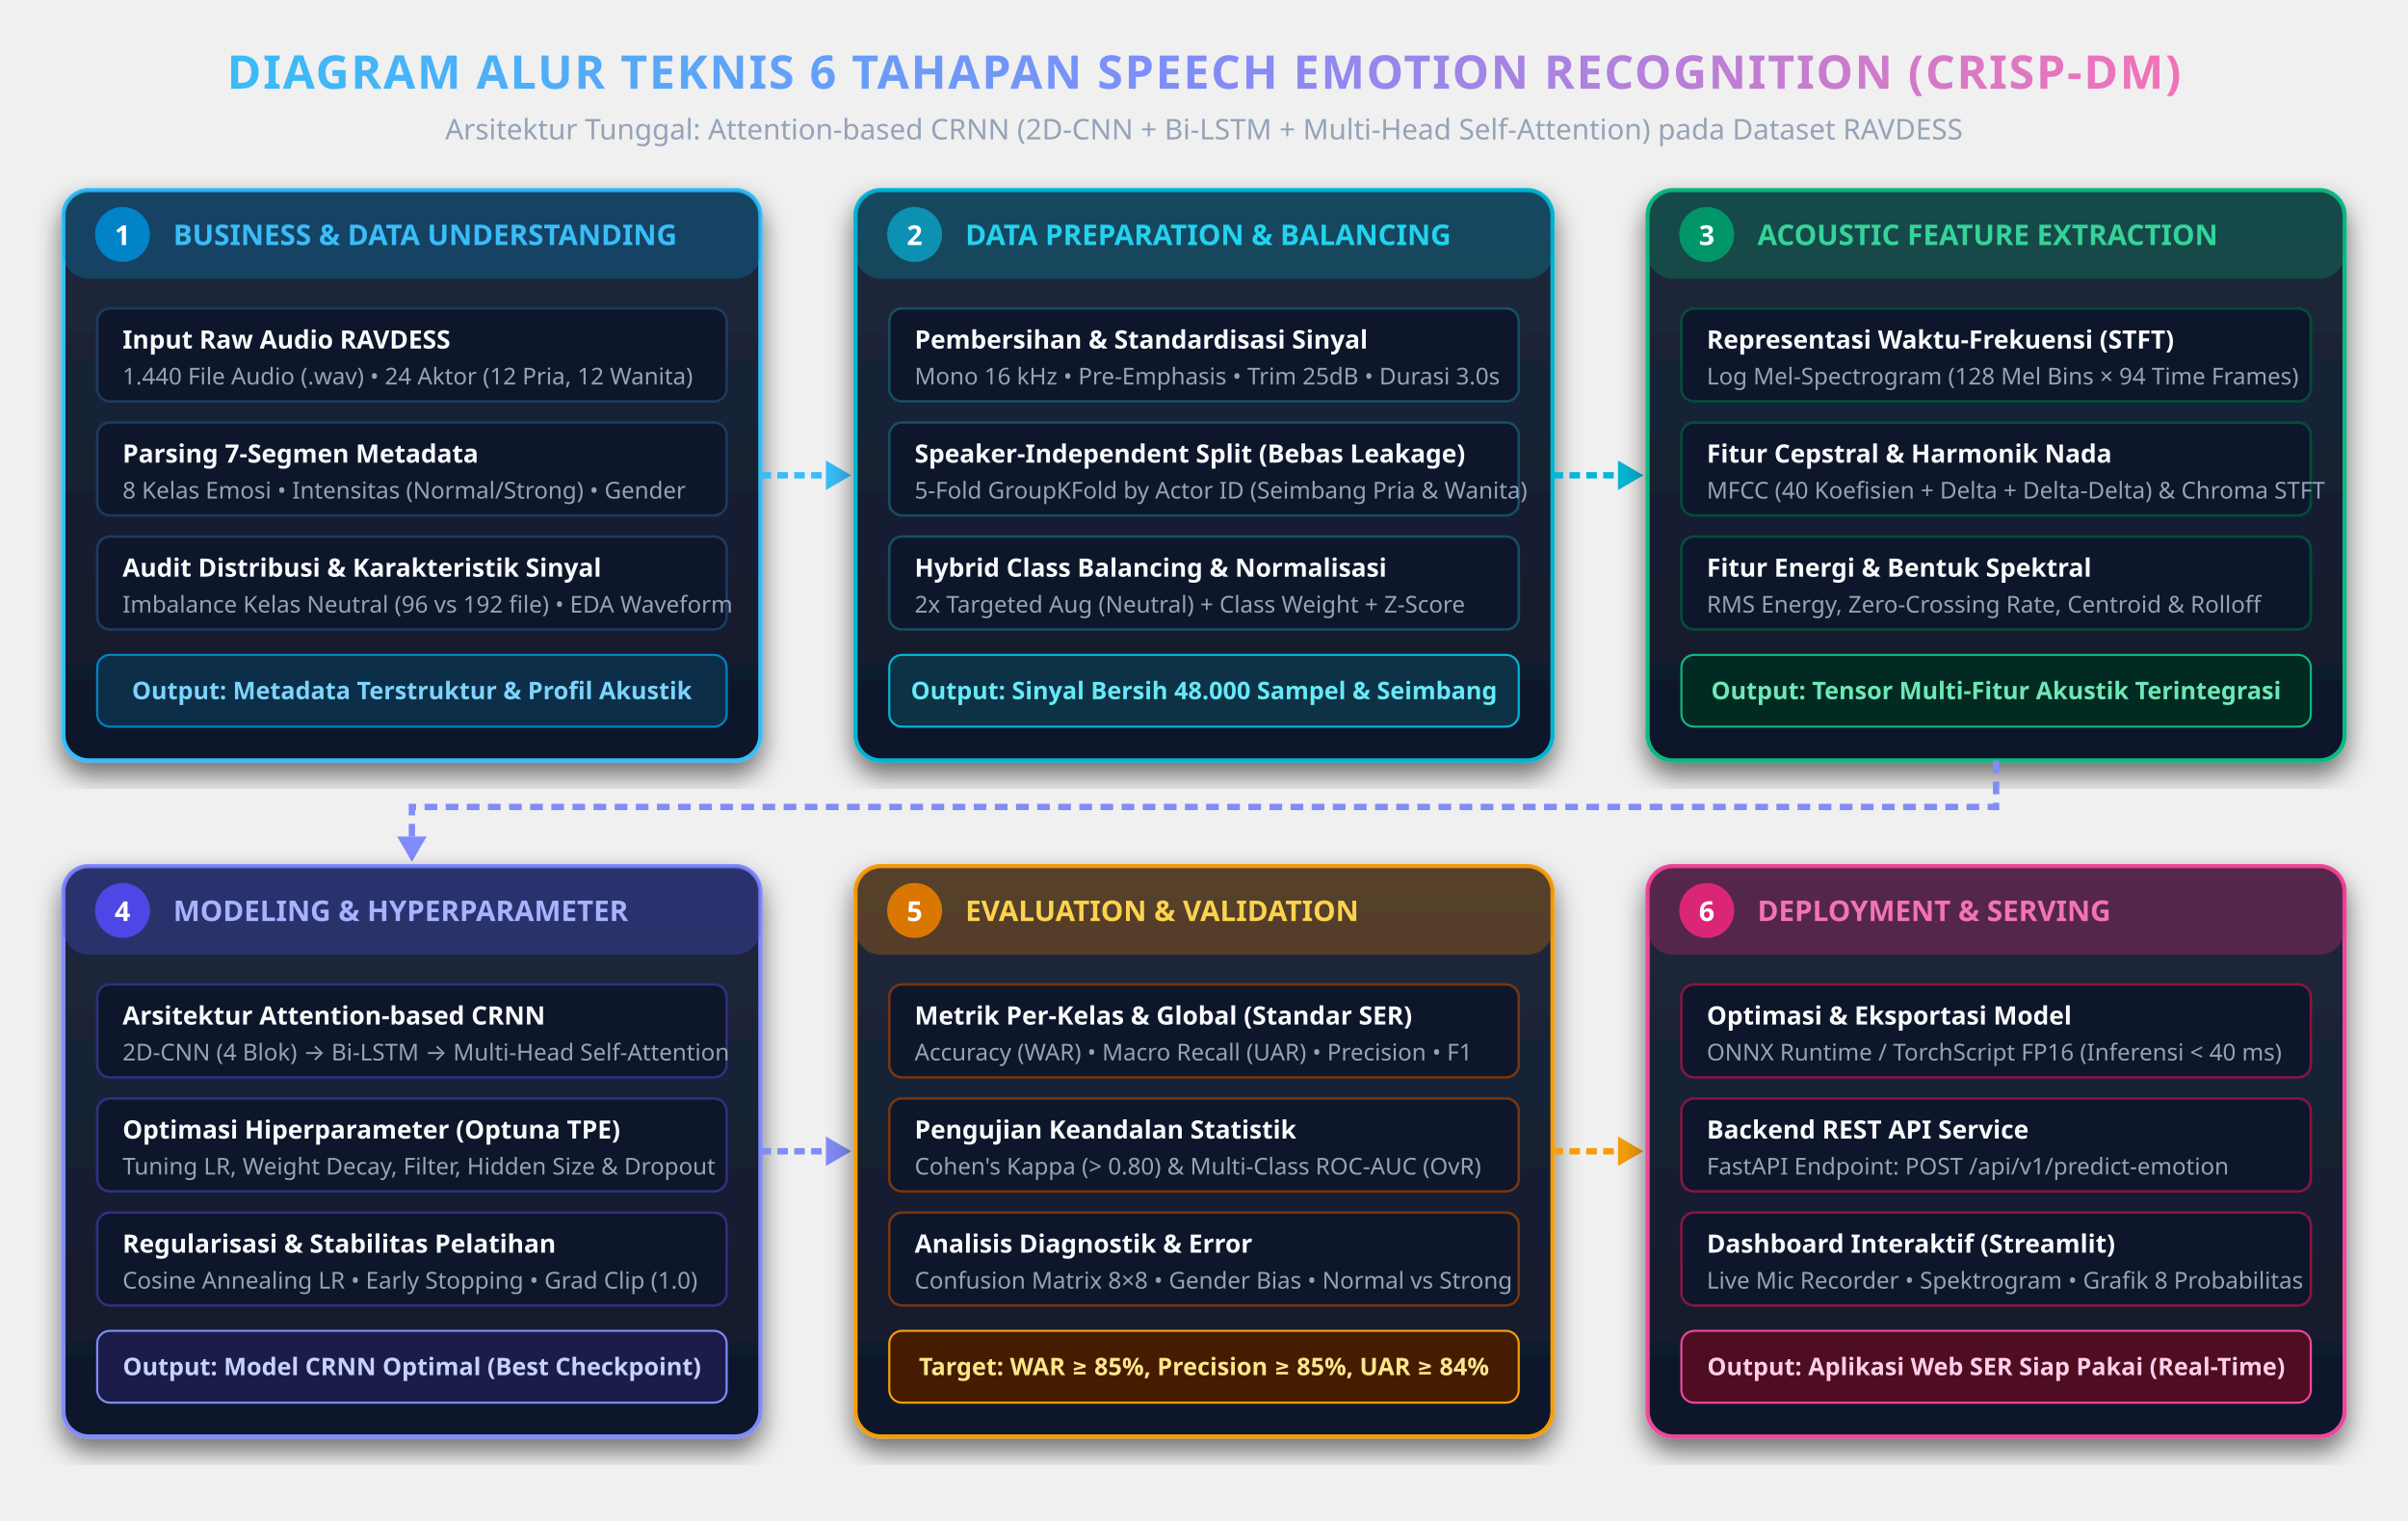
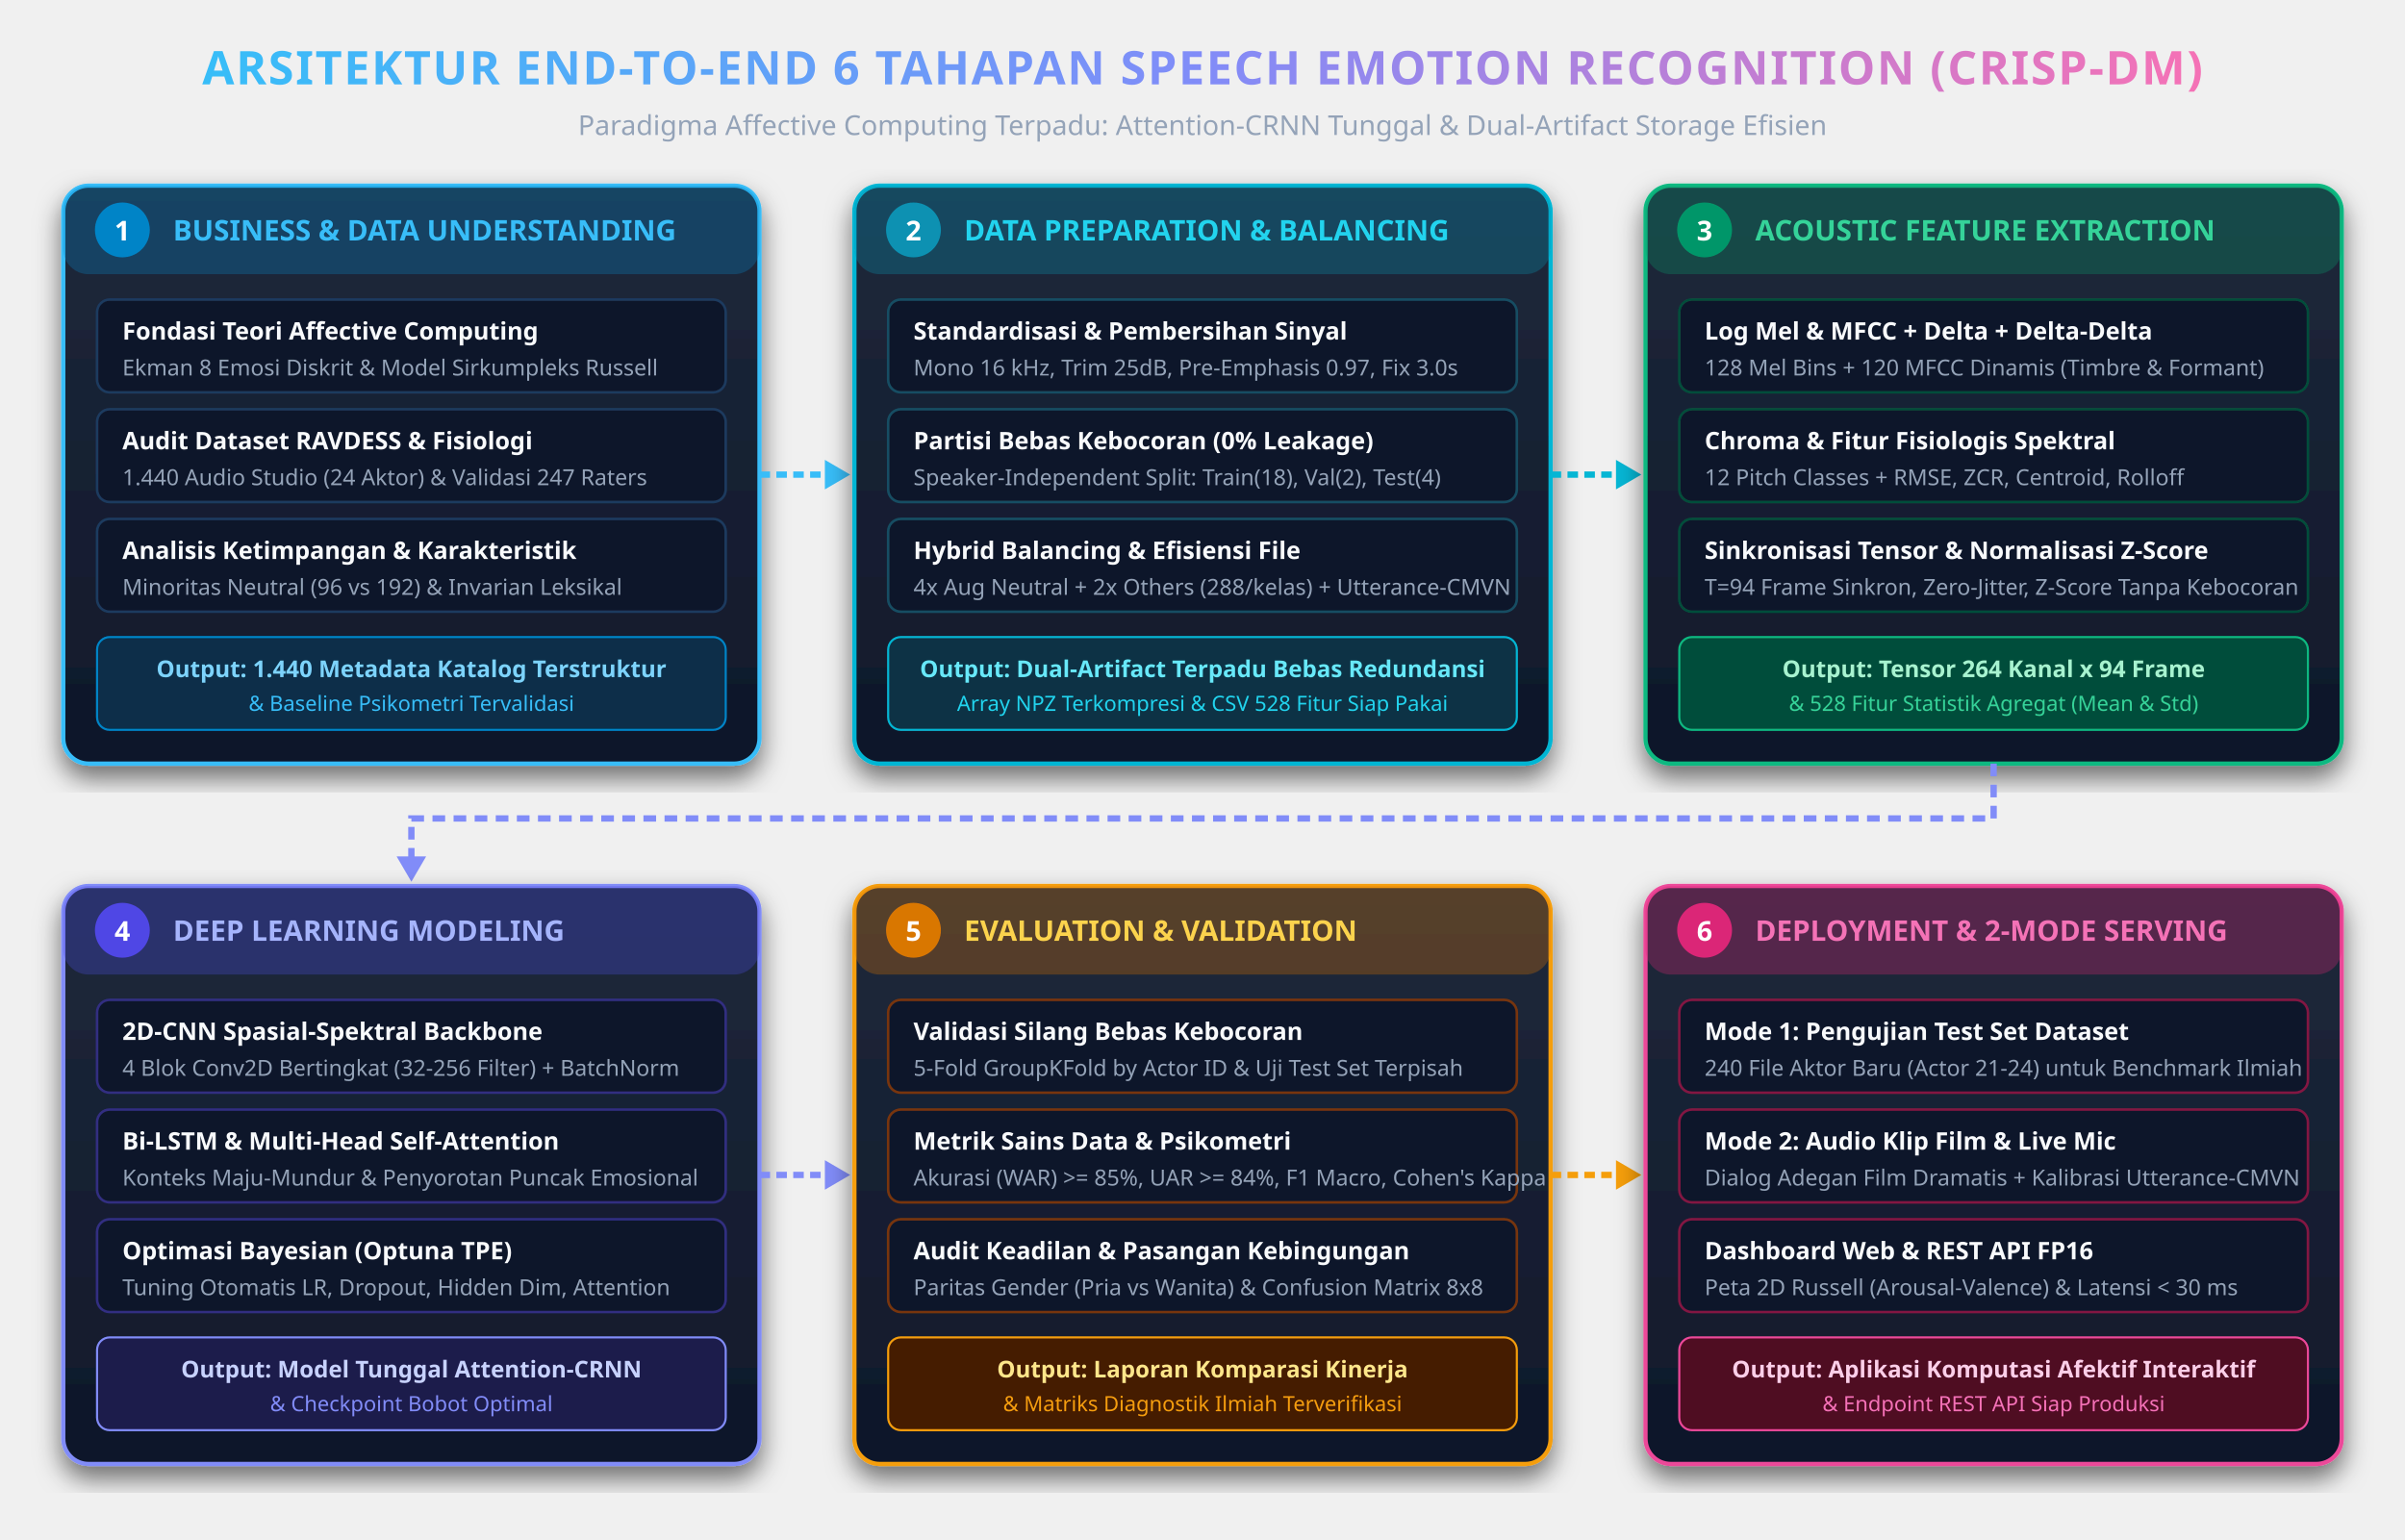
- <svg xmlns="http://www.w3.org/2000/svg" viewBox="0 0 1140 720" width="100%" height="100%" style="background:#0b0f19; font-family:'Segoe UI', system-ui, -apple-system, sans-serif;">
+ <svg xmlns="http://www.w3.org/2000/svg" viewBox="0 0 1140 730" width="100%" height="100%" style="background:#0b0f19; font-family:'Segoe UI', system-ui, -apple-system, sans-serif;">
  <defs>
    <linearGradient id="grad-title" x1="0%" y1="0%" x2="100%" y2="0%">
      <stop offset="0%" stop-color="#38bdf8" />
      <stop offset="50%" stop-color="#818cf8" />
      <stop offset="100%" stop-color="#f472b6" />
    </linearGradient>
    <linearGradient id="card-bg" x1="0%" y1="0%" x2="0%" y2="100%">
      <stop offset="0%" stop-color="#1e293b" />
      <stop offset="100%" stop-color="#0f172a" />
    </linearGradient>
    <filter id="shadow" x="-5%" y="-5%" width="110%" height="110%">
      <feDropShadow dx="0" dy="6" stdDeviation="6" flood-color="#000000" flood-opacity="0.55" />
    </filter>
  </defs>
-   <text x="570" y="42" text-anchor="middle" font-size="22" font-weight="700" fill="url(#grad-title)" letter-spacing="0.8">
-     DIAGRAM ALUR TEKNIS 6 TAHAPAN SPEECH EMOTION RECOGNITION (CRISP-DM)
+   <text x="570" y="40" text-anchor="middle" font-size="22" font-weight="700" fill="url(#grad-title)" letter-spacing="0.8">
+     ARSITEKTUR END-TO-END 6 TAHAPAN SPEECH EMOTION RECOGNITION (CRISP-DM)
  </text>
-   <text x="570" y="66" text-anchor="middle" font-size="13.5" fill="#94a3b8">
-     Arsitektur Tunggal: Attention-based CRNN (2D-CNN + Bi-LSTM + Multi-Head Self-Attention) pada Dataset RAVDESS
+   <text x="570" y="64" text-anchor="middle" font-size="13" fill="#94a3b8">
+     Paradigma Affective Computing Terpadu: Attention-CRNN Tunggal &amp; Dual-Artifact Storage Efisien
  </text>
-   <g transform="translate(30, 90)" filter="url(#shadow)">
-     <rect width="330" height="270" rx="12" fill="url(#card-bg)" stroke="#38bdf8" stroke-width="2" />
+   <g transform="translate(30, 88)" filter="url(#shadow)">
+     <rect width="330" height="274" rx="12" fill="url(#card-bg)" stroke="#38bdf8" stroke-width="2" />
    <rect width="330" height="42" rx="12" fill="#0284c7" fill-opacity="0.3" />
    <circle cx="28" cy="21" r="13" fill="#0284c7" />
    <text x="28" y="26" text-anchor="middle" font-size="13" font-weight="bold" fill="#ffffff">1</text>
    <text x="52" y="26" font-size="13.5" font-weight="bold" fill="#38bdf8">BUSINESS &amp; DATA UNDERSTANDING</text>
-     <rect x="16" y="56" width="298" height="44" rx="6" fill="#0f172a" stroke="#1e3a5f" stroke-width="1.2" />
-     <text x="28" y="75" font-size="12" font-weight="600" fill="#f8fafc">Input Raw Audio RAVDESS</text>
-     <text x="28" y="92" font-size="11" fill="#94a3b8">1.440 File Audio (.wav) • 24 Aktor (12 Pria, 12 Wanita)</text>
-     <rect x="16" y="110" width="298" height="44" rx="6" fill="#0f172a" stroke="#1e3a5f" stroke-width="1.2" />
-     <text x="28" y="129" font-size="12" font-weight="600" fill="#f8fafc">Parsing 7-Segmen Metadata</text>
-     <text x="28" y="146" font-size="11" fill="#94a3b8">8 Kelas Emosi • Intensitas (Normal/Strong) • Gender</text>
-     <rect x="16" y="164" width="298" height="44" rx="6" fill="#0f172a" stroke="#1e3a5f" stroke-width="1.2" />
-     <text x="28" y="183" font-size="12" font-weight="600" fill="#f8fafc">Audit Distribusi &amp; Karakteristik Sinyal</text>
-     <text x="28" y="200" font-size="11" fill="#94a3b8">Imbalance Kelas Neutral (96 vs 192 file) • EDA Waveform</text>
-     <rect x="16" y="220" width="298" height="34" rx="6" fill="#082f49" stroke="#0284c7" stroke-width="1" />
-     <text x="165" y="241" text-anchor="middle" font-size="11.5" font-weight="600" fill="#7dd3fc">Output: Metadata Terstruktur &amp; Profil Akustik</text>
+     <rect x="16" y="54" width="298" height="44" rx="6" fill="#0f172a" stroke="#1e3a5f" stroke-width="1.2" />
+     <text x="28" y="73" font-size="11.5" font-weight="600" fill="#f8fafc">Fondasi Teori Affective Computing</text>
+     <text x="28" y="90" font-size="10.5" fill="#94a3b8">Ekman 8 Emosi Diskrit &amp; Model Sirkumpleks Russell</text>
+     <rect x="16" y="106" width="298" height="44" rx="6" fill="#0f172a" stroke="#1e3a5f" stroke-width="1.2" />
+     <text x="28" y="125" font-size="11.5" font-weight="600" fill="#f8fafc">Audit Dataset RAVDESS &amp; Fisiologi</text>
+     <text x="28" y="142" font-size="10.5" fill="#94a3b8">1.440 Audio Studio (24 Aktor) &amp; Validasi 247 Raters</text>
+     <rect x="16" y="158" width="298" height="44" rx="6" fill="#0f172a" stroke="#1e3a5f" stroke-width="1.2" />
+     <text x="28" y="177" font-size="11.5" font-weight="600" fill="#f8fafc">Analisis Ketimpangan &amp; Karakteristik</text>
+     <text x="28" y="194" font-size="10.5" fill="#94a3b8">Minoritas Neutral (96 vs 192) &amp; Invarian Leksikal</text>
+     <rect x="16" y="214" width="298" height="44" rx="6" fill="#082f49" stroke="#0284c7" stroke-width="1" />
+     <text x="165" y="233" text-anchor="middle" font-size="11" font-weight="600" fill="#7dd3fc">Output: 1.440 Metadata Katalog Terstruktur</text>
+     <text x="165" y="249" text-anchor="middle" font-size="10" fill="#38bdf8">&amp; Baseline Psikometri Tervalidasi</text>
  </g>
  <line x1="360" y1="225" x2="395" y2="225" stroke="#38bdf8" stroke-width="3" stroke-dasharray="5,3" />
  <polygon points="403,225 391,218 391,232" fill="#38bdf8" />
-   <g transform="translate(405, 90)" filter="url(#shadow)">
-     <rect width="330" height="270" rx="12" fill="url(#card-bg)" stroke="#06b6d4" stroke-width="2" />
+   <g transform="translate(405, 88)" filter="url(#shadow)">
+     <rect width="330" height="274" rx="12" fill="url(#card-bg)" stroke="#06b6d4" stroke-width="2" />
    <rect width="330" height="42" rx="12" fill="#0891b2" fill-opacity="0.3" />
    <circle cx="28" cy="21" r="13" fill="#0891b2" />
    <text x="28" y="26" text-anchor="middle" font-size="13" font-weight="bold" fill="#ffffff">2</text>
    <text x="52" y="26" font-size="13.5" font-weight="bold" fill="#22d3ee">DATA PREPARATION &amp; BALANCING</text>
-     <rect x="16" y="56" width="298" height="44" rx="6" fill="#0f172a" stroke="#164e63" stroke-width="1.2" />
-     <text x="28" y="75" font-size="12" font-weight="600" fill="#f8fafc">Pembersihan &amp; Standardisasi Sinyal</text>
-     <text x="28" y="92" font-size="11" fill="#94a3b8">Mono 16 kHz • Pre-Emphasis • Trim 25dB • Durasi 3.0s</text>
-     <rect x="16" y="110" width="298" height="44" rx="6" fill="#0f172a" stroke="#164e63" stroke-width="1.2" />
-     <text x="28" y="129" font-size="12" font-weight="600" fill="#f8fafc">Speaker-Independent Split (Bebas Leakage)</text>
-     <text x="28" y="146" font-size="11" fill="#94a3b8">5-Fold GroupKFold by Actor ID (Seimbang Pria &amp; Wanita)</text>
-     <rect x="16" y="164" width="298" height="44" rx="6" fill="#0f172a" stroke="#164e63" stroke-width="1.2" />
-     <text x="28" y="183" font-size="12" font-weight="600" fill="#f8fafc">Hybrid Class Balancing &amp; Normalisasi</text>
-     <text x="28" y="200" font-size="11" fill="#94a3b8">2x Targeted Aug (Neutral) + Class Weight + Z-Score</text>
-     <rect x="16" y="220" width="298" height="34" rx="6" fill="#083344" stroke="#06b6d4" stroke-width="1" />
-     <text x="165" y="241" text-anchor="middle" font-size="11.5" font-weight="600" fill="#67e8f9">Output: Sinyal Bersih 48.000 Sampel &amp; Seimbang</text>
+     <rect x="16" y="54" width="298" height="44" rx="6" fill="#0f172a" stroke="#164e63" stroke-width="1.2" />
+     <text x="28" y="73" font-size="11.5" font-weight="600" fill="#f8fafc">Standardisasi &amp; Pembersihan Sinyal</text>
+     <text x="28" y="90" font-size="10.5" fill="#94a3b8">Mono 16 kHz, Trim 25dB, Pre-Emphasis 0.97, Fix 3.0s</text>
+     <rect x="16" y="106" width="298" height="44" rx="6" fill="#0f172a" stroke="#164e63" stroke-width="1.2" />
+     <text x="28" y="125" font-size="11.5" font-weight="600" fill="#f8fafc">Partisi Bebas Kebocoran (0% Leakage)</text>
+     <text x="28" y="142" font-size="10.5" fill="#94a3b8">Speaker-Independent Split: Train(18), Val(2), Test(4)</text>
+     <rect x="16" y="158" width="298" height="44" rx="6" fill="#0f172a" stroke="#164e63" stroke-width="1.2" />
+     <text x="28" y="177" font-size="11.5" font-weight="600" fill="#f8fafc">Hybrid Balancing &amp; Efisiensi File</text>
+     <text x="28" y="194" font-size="10.5" fill="#94a3b8">4x Aug Neutral + 2x Others (288/kelas) + Utterance-CMVN</text>
+     <rect x="16" y="214" width="298" height="44" rx="6" fill="#083344" stroke="#06b6d4" stroke-width="1" />
+     <text x="165" y="233" text-anchor="middle" font-size="11" font-weight="600" fill="#67e8f9">Output: Dual-Artifact Terpadu Bebas Redundansi</text>
+     <text x="165" y="249" text-anchor="middle" font-size="10" fill="#22d3ee">Array NPZ Terkompresi &amp; CSV 528 Fitur Siap Pakai</text>
  </g>
  <line x1="735" y1="225" x2="770" y2="225" stroke="#06b6d4" stroke-width="3" stroke-dasharray="5,3" />
  <polygon points="778,225 766,218 766,232" fill="#06b6d4" />
-   <g transform="translate(780, 90)" filter="url(#shadow)">
-     <rect width="330" height="270" rx="12" fill="url(#card-bg)" stroke="#10b981" stroke-width="2" />
+   <g transform="translate(780, 88)" filter="url(#shadow)">
+     <rect width="330" height="274" rx="12" fill="url(#card-bg)" stroke="#10b981" stroke-width="2" />
    <rect width="330" height="42" rx="12" fill="#059669" fill-opacity="0.3" />
    <circle cx="28" cy="21" r="13" fill="#059669" />
    <text x="28" y="26" text-anchor="middle" font-size="13" font-weight="bold" fill="#ffffff">3</text>
    <text x="52" y="26" font-size="13.5" font-weight="bold" fill="#34d399">ACOUSTIC FEATURE EXTRACTION</text>
-     <rect x="16" y="56" width="298" height="44" rx="6" fill="#0f172a" stroke="#064e3b" stroke-width="1.2" />
-     <text x="28" y="75" font-size="12" font-weight="600" fill="#f8fafc">Representasi Waktu-Frekuensi (STFT)</text>
-     <text x="28" y="92" font-size="11" fill="#94a3b8">Log Mel-Spectrogram (128 Mel Bins × 94 Time Frames)</text>
-     <rect x="16" y="110" width="298" height="44" rx="6" fill="#0f172a" stroke="#064e3b" stroke-width="1.2" />
-     <text x="28" y="129" font-size="12" font-weight="600" fill="#f8fafc">Fitur Cepstral &amp; Harmonik Nada</text>
-     <text x="28" y="146" font-size="11" fill="#94a3b8">MFCC (40 Koefisien + Delta + Delta-Delta) &amp; Chroma STFT</text>
-     <rect x="16" y="164" width="298" height="44" rx="6" fill="#0f172a" stroke="#064e3b" stroke-width="1.2" />
-     <text x="28" y="183" font-size="12" font-weight="600" fill="#f8fafc">Fitur Energi &amp; Bentuk Spektral</text>
-     <text x="28" y="200" font-size="11" fill="#94a3b8">RMS Energy, Zero-Crossing Rate, Centroid &amp; Rolloff</text>
-     <rect x="16" y="220" width="298" height="34" rx="6" fill="#022c22" stroke="#10b981" stroke-width="1" />
-     <text x="165" y="241" text-anchor="middle" font-size="11.5" font-weight="600" fill="#6ee7b7">Output: Tensor Multi-Fitur Akustik Terintegrasi</text>
+     <rect x="16" y="54" width="298" height="44" rx="6" fill="#0f172a" stroke="#064e3b" stroke-width="1.2" />
+     <text x="28" y="73" font-size="11.5" font-weight="600" fill="#f8fafc">Log Mel &amp; MFCC + Delta + Delta-Delta</text>
+     <text x="28" y="90" font-size="10.5" fill="#94a3b8">128 Mel Bins + 120 MFCC Dinamis (Timbre &amp; Formant)</text>
+     <rect x="16" y="106" width="298" height="44" rx="6" fill="#0f172a" stroke="#064e3b" stroke-width="1.2" />
+     <text x="28" y="125" font-size="11.5" font-weight="600" fill="#f8fafc">Chroma &amp; Fitur Fisiologis Spektral</text>
+     <text x="28" y="142" font-size="10.5" fill="#94a3b8">12 Pitch Classes + RMSE, ZCR, Centroid, Rolloff</text>
+     <rect x="16" y="158" width="298" height="44" rx="6" fill="#0f172a" stroke="#064e3b" stroke-width="1.2" />
+     <text x="28" y="177" font-size="11.5" font-weight="600" fill="#f8fafc">Sinkronisasi Tensor &amp; Normalisasi Z-Score</text>
+     <text x="28" y="194" font-size="10.5" fill="#94a3b8">T=94 Frame Sinkron, Zero-Jitter, Z-Score Tanpa Kebocoran</text>
+     <rect x="16" y="214" width="298" height="44" rx="6" fill="#064e3b" stroke="#10b981" stroke-width="1" />
+     <text x="165" y="233" text-anchor="middle" font-size="11" font-weight="600" fill="#a7f3d0">Output: Tensor 264 Kanal x 94 Frame</text>
+     <text x="165" y="249" text-anchor="middle" font-size="10" fill="#34d399">&amp; 528 Fitur Statistik Agregat (Mean &amp; Std)</text>
  </g>
-   <path d="M 945 360 L 945 382 L 195 382 L 195 400" fill="none" stroke="#818cf8" stroke-width="3" stroke-dasharray="6,4" />
-   <polygon points="195,408 188,396 202,396" fill="#818cf8" />
-   <g transform="translate(30, 410)" filter="url(#shadow)">
-     <rect width="330" height="270" rx="12" fill="url(#card-bg)" stroke="#818cf8" stroke-width="2" />
+   <path d="M 945 362 L 945 388 L 195 388 L 195 410" fill="none" stroke="#818cf8" stroke-width="3" stroke-dasharray="6,4" />
+   <polygon points="195,418 188,406 202,406" fill="#818cf8" />
+   <g transform="translate(30, 420)" filter="url(#shadow)">
+     <rect width="330" height="274" rx="12" fill="url(#card-bg)" stroke="#818cf8" stroke-width="2" />
    <rect width="330" height="42" rx="12" fill="#4f46e5" fill-opacity="0.3" />
    <circle cx="28" cy="21" r="13" fill="#4f46e5" />
    <text x="28" y="26" text-anchor="middle" font-size="13" font-weight="bold" fill="#ffffff">4</text>
-     <text x="52" y="26" font-size="13.5" font-weight="bold" fill="#a5b4fc">MODELING &amp; HYPERPARAMETER</text>
-     <rect x="16" y="56" width="298" height="44" rx="6" fill="#0f172a" stroke="#312e81" stroke-width="1.2" />
-     <text x="28" y="75" font-size="12" font-weight="600" fill="#f8fafc">Arsitektur Attention-based CRNN</text>
-     <text x="28" y="92" font-size="11" fill="#94a3b8">2D-CNN (4 Blok) → Bi-LSTM → Multi-Head Self-Attention</text>
-     <rect x="16" y="110" width="298" height="44" rx="6" fill="#0f172a" stroke="#312e81" stroke-width="1.2" />
-     <text x="28" y="129" font-size="12" font-weight="600" fill="#f8fafc">Optimasi Hiperparameter (Optuna TPE)</text>
-     <text x="28" y="146" font-size="11" fill="#94a3b8">Tuning LR, Weight Decay, Filter, Hidden Size &amp; Dropout</text>
-     <rect x="16" y="164" width="298" height="44" rx="6" fill="#0f172a" stroke="#312e81" stroke-width="1.2" />
-     <text x="28" y="183" font-size="12" font-weight="600" fill="#f8fafc">Regularisasi &amp; Stabilitas Pelatihan</text>
-     <text x="28" y="200" font-size="11" fill="#94a3b8">Cosine Annealing LR • Early Stopping • Grad Clip (1.0)</text>
-     <rect x="16" y="220" width="298" height="34" rx="6" fill="#1e1b4b" stroke="#818cf8" stroke-width="1" />
-     <text x="165" y="241" text-anchor="middle" font-size="11.5" font-weight="600" fill="#c7d2fe">Output: Model CRNN Optimal (Best Checkpoint)</text>
+     <text x="52" y="26" font-size="13.5" font-weight="bold" fill="#a5b4fc">DEEP LEARNING MODELING</text>
+     <rect x="16" y="54" width="298" height="44" rx="6" fill="#0f172a" stroke="#312e81" stroke-width="1.2" />
+     <text x="28" y="73" font-size="11.5" font-weight="600" fill="#f8fafc">2D-CNN Spasial-Spektral Backbone</text>
+     <text x="28" y="90" font-size="10.5" fill="#94a3b8">4 Blok Conv2D Bertingkat (32-256 Filter) + BatchNorm</text>
+     <rect x="16" y="106" width="298" height="44" rx="6" fill="#0f172a" stroke="#312e81" stroke-width="1.2" />
+     <text x="28" y="125" font-size="11.5" font-weight="600" fill="#f8fafc">Bi-LSTM &amp; Multi-Head Self-Attention</text>
+     <text x="28" y="142" font-size="10.5" fill="#94a3b8">Konteks Maju-Mundur &amp; Penyorotan Puncak Emosional</text>
+     <rect x="16" y="158" width="298" height="44" rx="6" fill="#0f172a" stroke="#312e81" stroke-width="1.2" />
+     <text x="28" y="177" font-size="11.5" font-weight="600" fill="#f8fafc">Optimasi Bayesian (Optuna TPE)</text>
+     <text x="28" y="194" font-size="10.5" fill="#94a3b8">Tuning Otomatis LR, Dropout, Hidden Dim, Attention</text>
+     <rect x="16" y="214" width="298" height="44" rx="6" fill="#1e1b4b" stroke="#818cf8" stroke-width="1" />
+     <text x="165" y="233" text-anchor="middle" font-size="11" font-weight="600" fill="#c7d2fe">Output: Model Tunggal Attention-CRNN</text>
+     <text x="165" y="249" text-anchor="middle" font-size="10" fill="#818cf8">&amp; Checkpoint Bobot Optimal</text>
  </g>
-   <line x1="360" y1="545" x2="395" y2="545" stroke="#818cf8" stroke-width="3" stroke-dasharray="5,3" />
-   <polygon points="403,545 391,538 391,552" fill="#818cf8" />
-   <g transform="translate(405, 410)" filter="url(#shadow)">
-     <rect width="330" height="270" rx="12" fill="url(#card-bg)" stroke="#f59e0b" stroke-width="2" />
+   <line x1="360" y1="557" x2="395" y2="557" stroke="#818cf8" stroke-width="3" stroke-dasharray="5,3" />
+   <polygon points="403,557 391,550 391,564" fill="#818cf8" />
+   <g transform="translate(405, 420)" filter="url(#shadow)">
+     <rect width="330" height="274" rx="12" fill="url(#card-bg)" stroke="#f59e0b" stroke-width="2" />
    <rect width="330" height="42" rx="12" fill="#d97706" fill-opacity="0.3" />
    <circle cx="28" cy="21" r="13" fill="#d97706" />
    <text x="28" y="26" text-anchor="middle" font-size="13" font-weight="bold" fill="#ffffff">5</text>
    <text x="52" y="26" font-size="13.5" font-weight="bold" fill="#fcd34d">EVALUATION &amp; VALIDATION</text>
-     <rect x="16" y="56" width="298" height="44" rx="6" fill="#0f172a" stroke="#78350f" stroke-width="1.2" />
-     <text x="28" y="75" font-size="12" font-weight="600" fill="#f8fafc">Metrik Per-Kelas &amp; Global (Standar SER)</text>
-     <text x="28" y="92" font-size="11" fill="#94a3b8">Accuracy (WAR) • Macro Recall (UAR) • Precision • F1</text>
-     <rect x="16" y="110" width="298" height="44" rx="6" fill="#0f172a" stroke="#78350f" stroke-width="1.2" />
-     <text x="28" y="129" font-size="12" font-weight="600" fill="#f8fafc">Pengujian Keandalan Statistik</text>
-     <text x="28" y="146" font-size="11" fill="#94a3b8">Cohen's Kappa (&gt; 0.80) &amp; Multi-Class ROC-AUC (OvR)</text>
-     <rect x="16" y="164" width="298" height="44" rx="6" fill="#0f172a" stroke="#78350f" stroke-width="1.2" />
-     <text x="28" y="183" font-size="12" font-weight="600" fill="#f8fafc">Analisis Diagnostik &amp; Error</text>
-     <text x="28" y="200" font-size="11" fill="#94a3b8">Confusion Matrix 8×8 • Gender Bias • Normal vs Strong</text>
-     <rect x="16" y="220" width="298" height="34" rx="6" fill="#451a03" stroke="#f59e0b" stroke-width="1" />
-     <text x="165" y="241" text-anchor="middle" font-size="11.5" font-weight="600" fill="#fde68a">Target: WAR ≥ 85%, Precision ≥ 85%, UAR ≥ 84%</text>
+     <rect x="16" y="54" width="298" height="44" rx="6" fill="#0f172a" stroke="#78350f" stroke-width="1.2" />
+     <text x="28" y="73" font-size="11.5" font-weight="600" fill="#f8fafc">Validasi Silang Bebas Kebocoran</text>
+     <text x="28" y="90" font-size="10.5" fill="#94a3b8">5-Fold GroupKFold by Actor ID &amp; Uji Test Set Terpisah</text>
+     <rect x="16" y="106" width="298" height="44" rx="6" fill="#0f172a" stroke="#78350f" stroke-width="1.2" />
+     <text x="28" y="125" font-size="11.5" font-weight="600" fill="#f8fafc">Metrik Sains Data &amp; Psikometri</text>
+     <text x="28" y="142" font-size="10.5" fill="#94a3b8">Akurasi (WAR) &gt;= 85%, UAR &gt;= 84%, F1 Macro, Cohen's Kappa</text>
+     <rect x="16" y="158" width="298" height="44" rx="6" fill="#0f172a" stroke="#78350f" stroke-width="1.2" />
+     <text x="28" y="177" font-size="11.5" font-weight="600" fill="#f8fafc">Audit Keadilan &amp; Pasangan Kebingungan</text>
+     <text x="28" y="194" font-size="10.5" fill="#94a3b8">Paritas Gender (Pria vs Wanita) &amp; Confusion Matrix 8x8</text>
+     <rect x="16" y="214" width="298" height="44" rx="6" fill="#451a03" stroke="#f59e0b" stroke-width="1" />
+     <text x="165" y="233" text-anchor="middle" font-size="11" font-weight="600" fill="#fde68a">Output: Laporan Komparasi Kinerja</text>
+     <text x="165" y="249" text-anchor="middle" font-size="10" fill="#f59e0b">&amp; Matriks Diagnostik Ilmiah Terverifikasi</text>
  </g>
-   <line x1="735" y1="545" x2="770" y2="545" stroke="#f59e0b" stroke-width="3" stroke-dasharray="5,3" />
-   <polygon points="778,545 766,538 766,552" fill="#f59e0b" />
-   <g transform="translate(780, 410)" filter="url(#shadow)">
-     <rect width="330" height="270" rx="12" fill="url(#card-bg)" stroke="#ec4899" stroke-width="2" />
+   <line x1="735" y1="557" x2="770" y2="557" stroke="#f59e0b" stroke-width="3" stroke-dasharray="5,3" />
+   <polygon points="778,557 766,550 766,564" fill="#f59e0b" />
+   <g transform="translate(780, 420)" filter="url(#shadow)">
+     <rect width="330" height="274" rx="12" fill="url(#card-bg)" stroke="#ec4899" stroke-width="2" />
    <rect width="330" height="42" rx="12" fill="#db2777" fill-opacity="0.3" />
    <circle cx="28" cy="21" r="13" fill="#db2777" />
    <text x="28" y="26" text-anchor="middle" font-size="13" font-weight="bold" fill="#ffffff">6</text>
-     <text x="52" y="26" font-size="13.5" font-weight="bold" fill="#f472b6">DEPLOYMENT &amp; SERVING</text>
-     <rect x="16" y="56" width="298" height="44" rx="6" fill="#0f172a" stroke="#831843" stroke-width="1.2" />
-     <text x="28" y="75" font-size="12" font-weight="600" fill="#f8fafc">Optimasi &amp; Eksportasi Model</text>
-     <text x="28" y="92" font-size="11" fill="#94a3b8">ONNX Runtime / TorchScript FP16 (Inferensi &lt; 40 ms)</text>
-     <rect x="16" y="110" width="298" height="44" rx="6" fill="#0f172a" stroke="#831843" stroke-width="1.2" />
-     <text x="28" y="129" font-size="12" font-weight="600" fill="#f8fafc">Backend REST API Service</text>
-     <text x="28" y="146" font-size="11" fill="#94a3b8">FastAPI Endpoint: POST /api/v1/predict-emotion</text>
-     <rect x="16" y="164" width="298" height="44" rx="6" fill="#0f172a" stroke="#831843" stroke-width="1.2" />
-     <text x="28" y="183" font-size="12" font-weight="600" fill="#f8fafc">Dashboard Interaktif (Streamlit)</text>
-     <text x="28" y="200" font-size="11" fill="#94a3b8">Live Mic Recorder • Spektrogram • Grafik 8 Probabilitas</text>
-     <rect x="16" y="220" width="298" height="34" rx="6" fill="#500724" stroke="#ec4899" stroke-width="1" />
-     <text x="165" y="241" text-anchor="middle" font-size="11.5" font-weight="600" fill="#fbcfe8">Output: Aplikasi Web SER Siap Pakai (Real-Time)</text>
+     <text x="52" y="26" font-size="13.5" font-weight="bold" fill="#f472b6">DEPLOYMENT &amp; 2-MODE SERVING</text>
+     <rect x="16" y="54" width="298" height="44" rx="6" fill="#0f172a" stroke="#831843" stroke-width="1.2" />
+     <text x="28" y="73" font-size="11.5" font-weight="600" fill="#f8fafc">Mode 1: Pengujian Test Set Dataset</text>
+     <text x="28" y="90" font-size="10.5" fill="#94a3b8">240 File Aktor Baru (Actor 21-24) untuk Benchmark Ilmiah</text>
+     <rect x="16" y="106" width="298" height="44" rx="6" fill="#0f172a" stroke="#831843" stroke-width="1.2" />
+     <text x="28" y="125" font-size="11.5" font-weight="600" fill="#f8fafc">Mode 2: Audio Klip Film &amp; Live Mic</text>
+     <text x="28" y="142" font-size="10.5" fill="#94a3b8">Dialog Adegan Film Dramatis + Kalibrasi Utterance-CMVN</text>
+     <rect x="16" y="158" width="298" height="44" rx="6" fill="#0f172a" stroke="#831843" stroke-width="1.2" />
+     <text x="28" y="177" font-size="11.5" font-weight="600" fill="#f8fafc">Dashboard Web &amp; REST API FP16</text>
+     <text x="28" y="194" font-size="10.5" fill="#94a3b8">Peta 2D Russell (Arousal-Valence) &amp; Latensi &lt; 30 ms</text>
+     <rect x="16" y="214" width="298" height="44" rx="6" fill="#500724" stroke="#ec4899" stroke-width="1" />
+     <text x="165" y="233" text-anchor="middle" font-size="11" font-weight="600" fill="#fbcfe8">Output: Aplikasi Komputasi Afektif Interaktif</text>
+     <text x="165" y="249" text-anchor="middle" font-size="10" fill="#f472b6">&amp; Endpoint REST API Siap Produksi</text>
  </g>
</svg>
